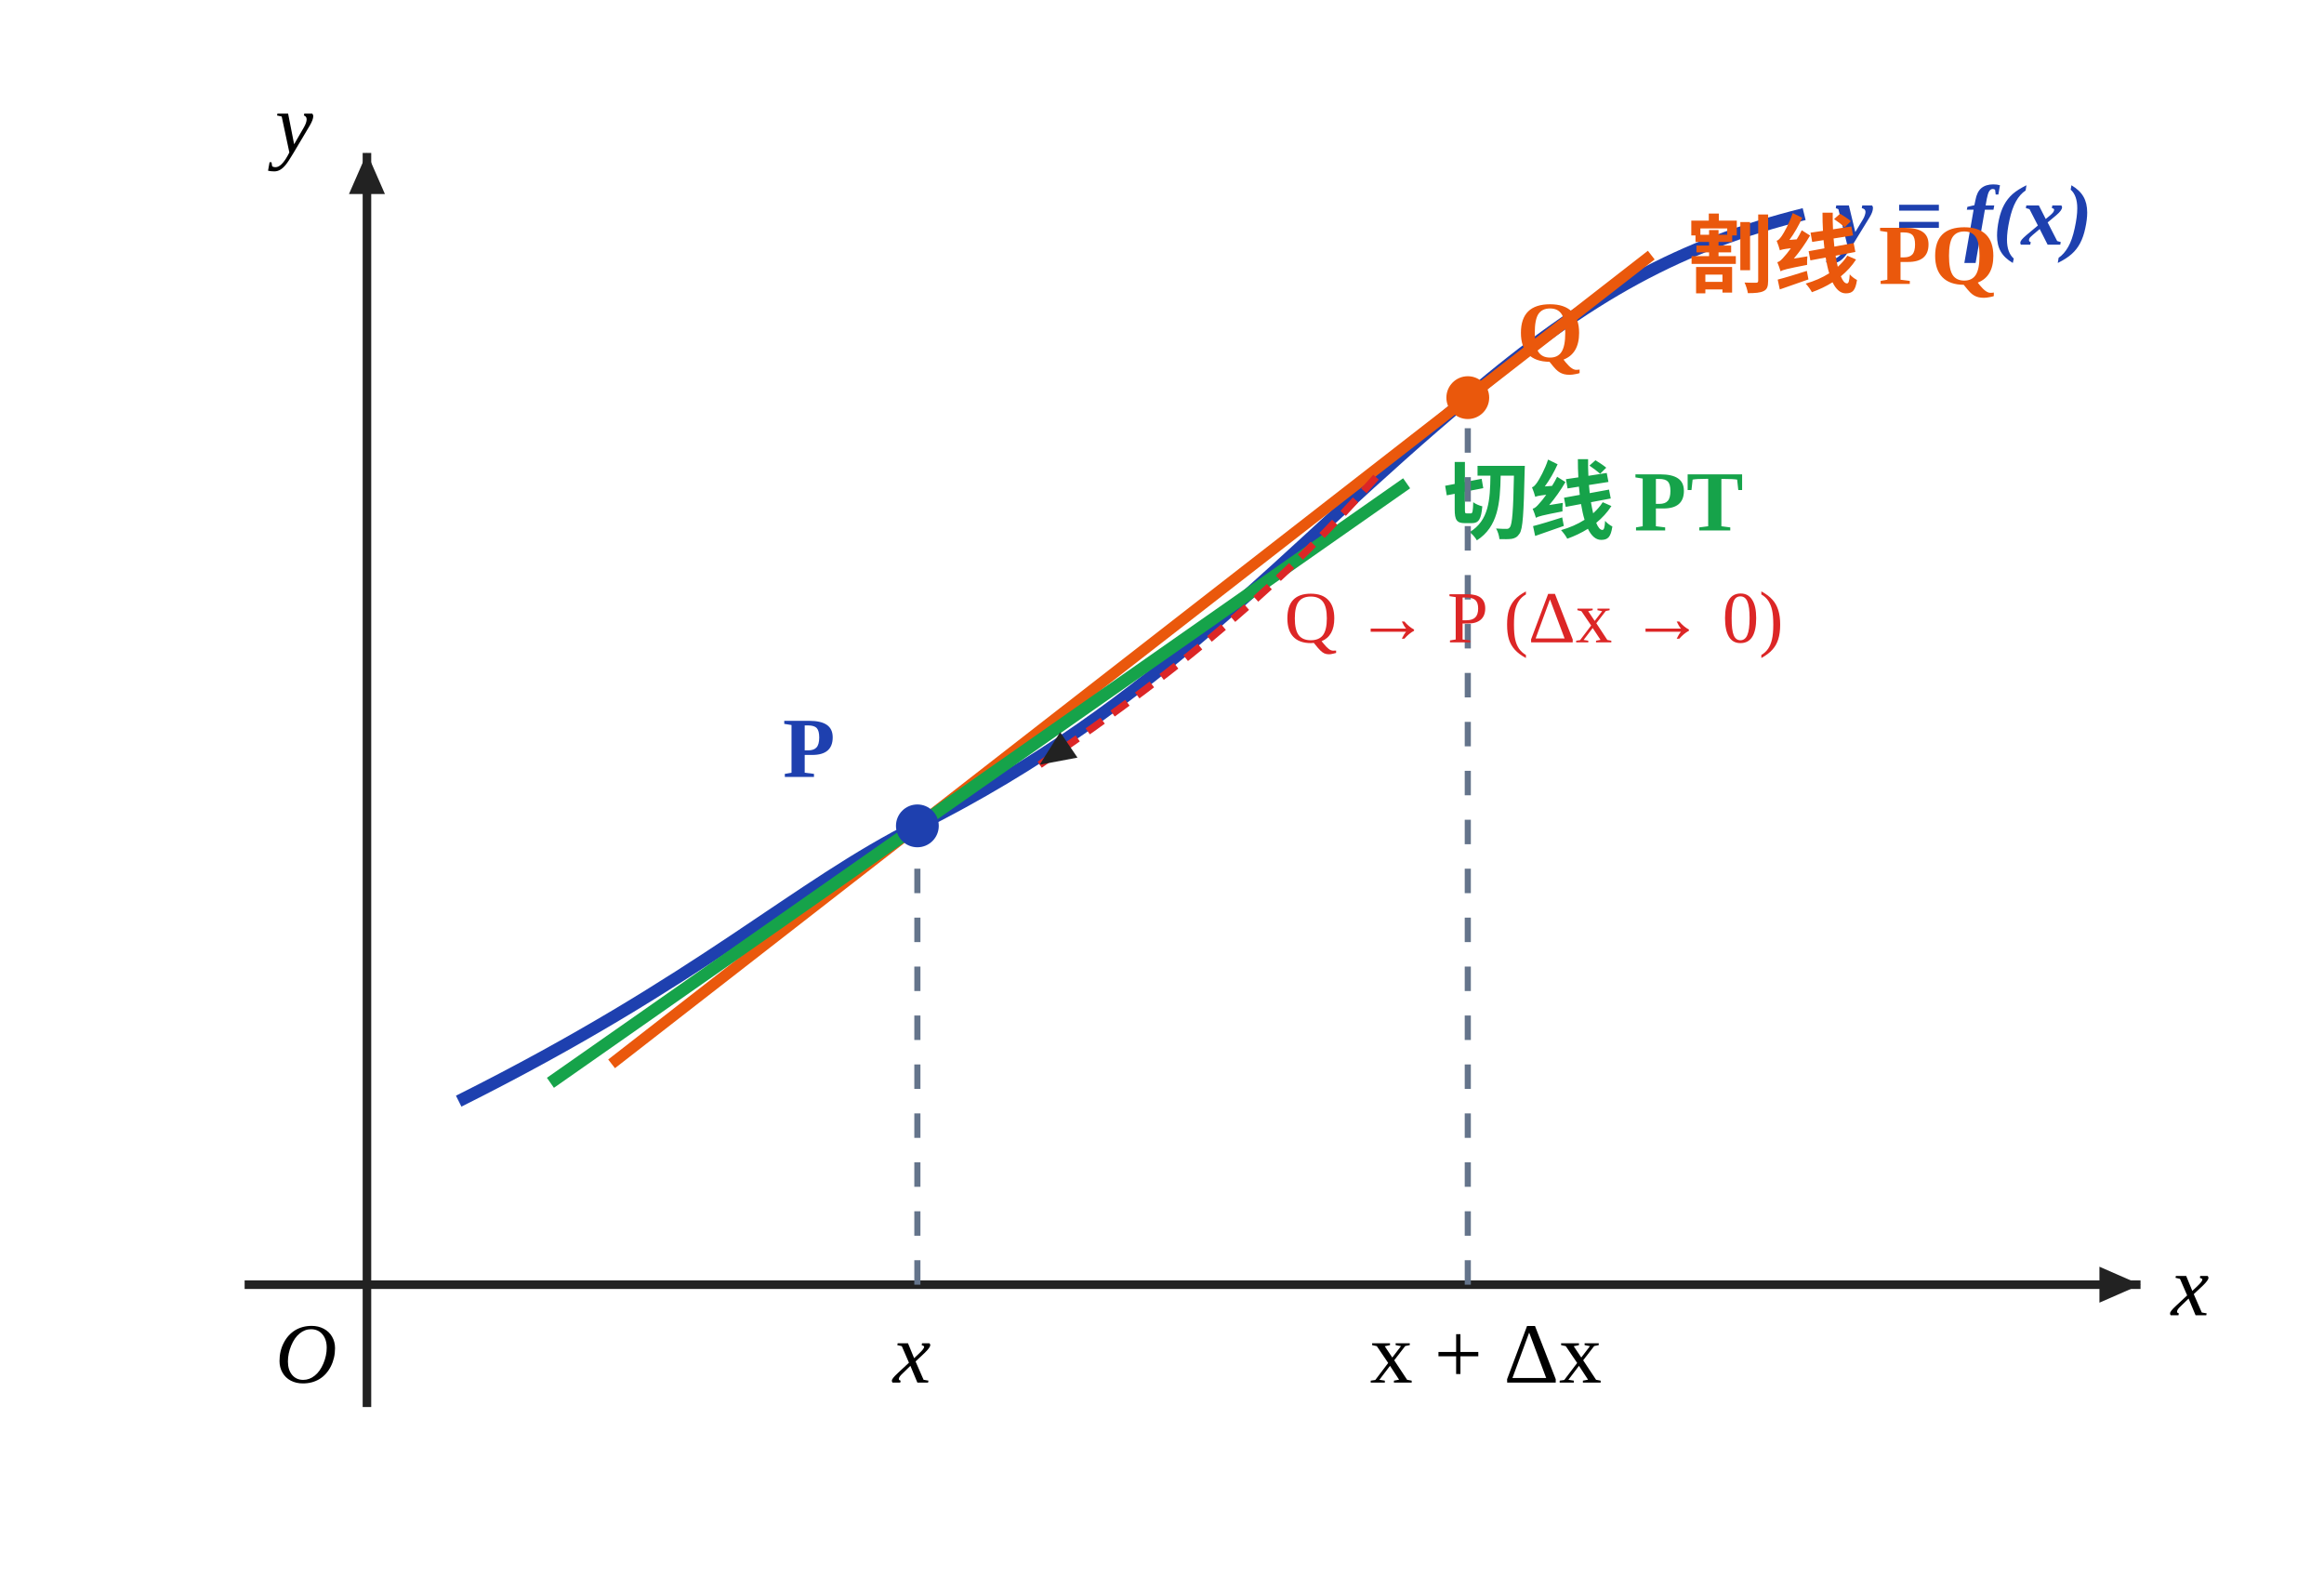
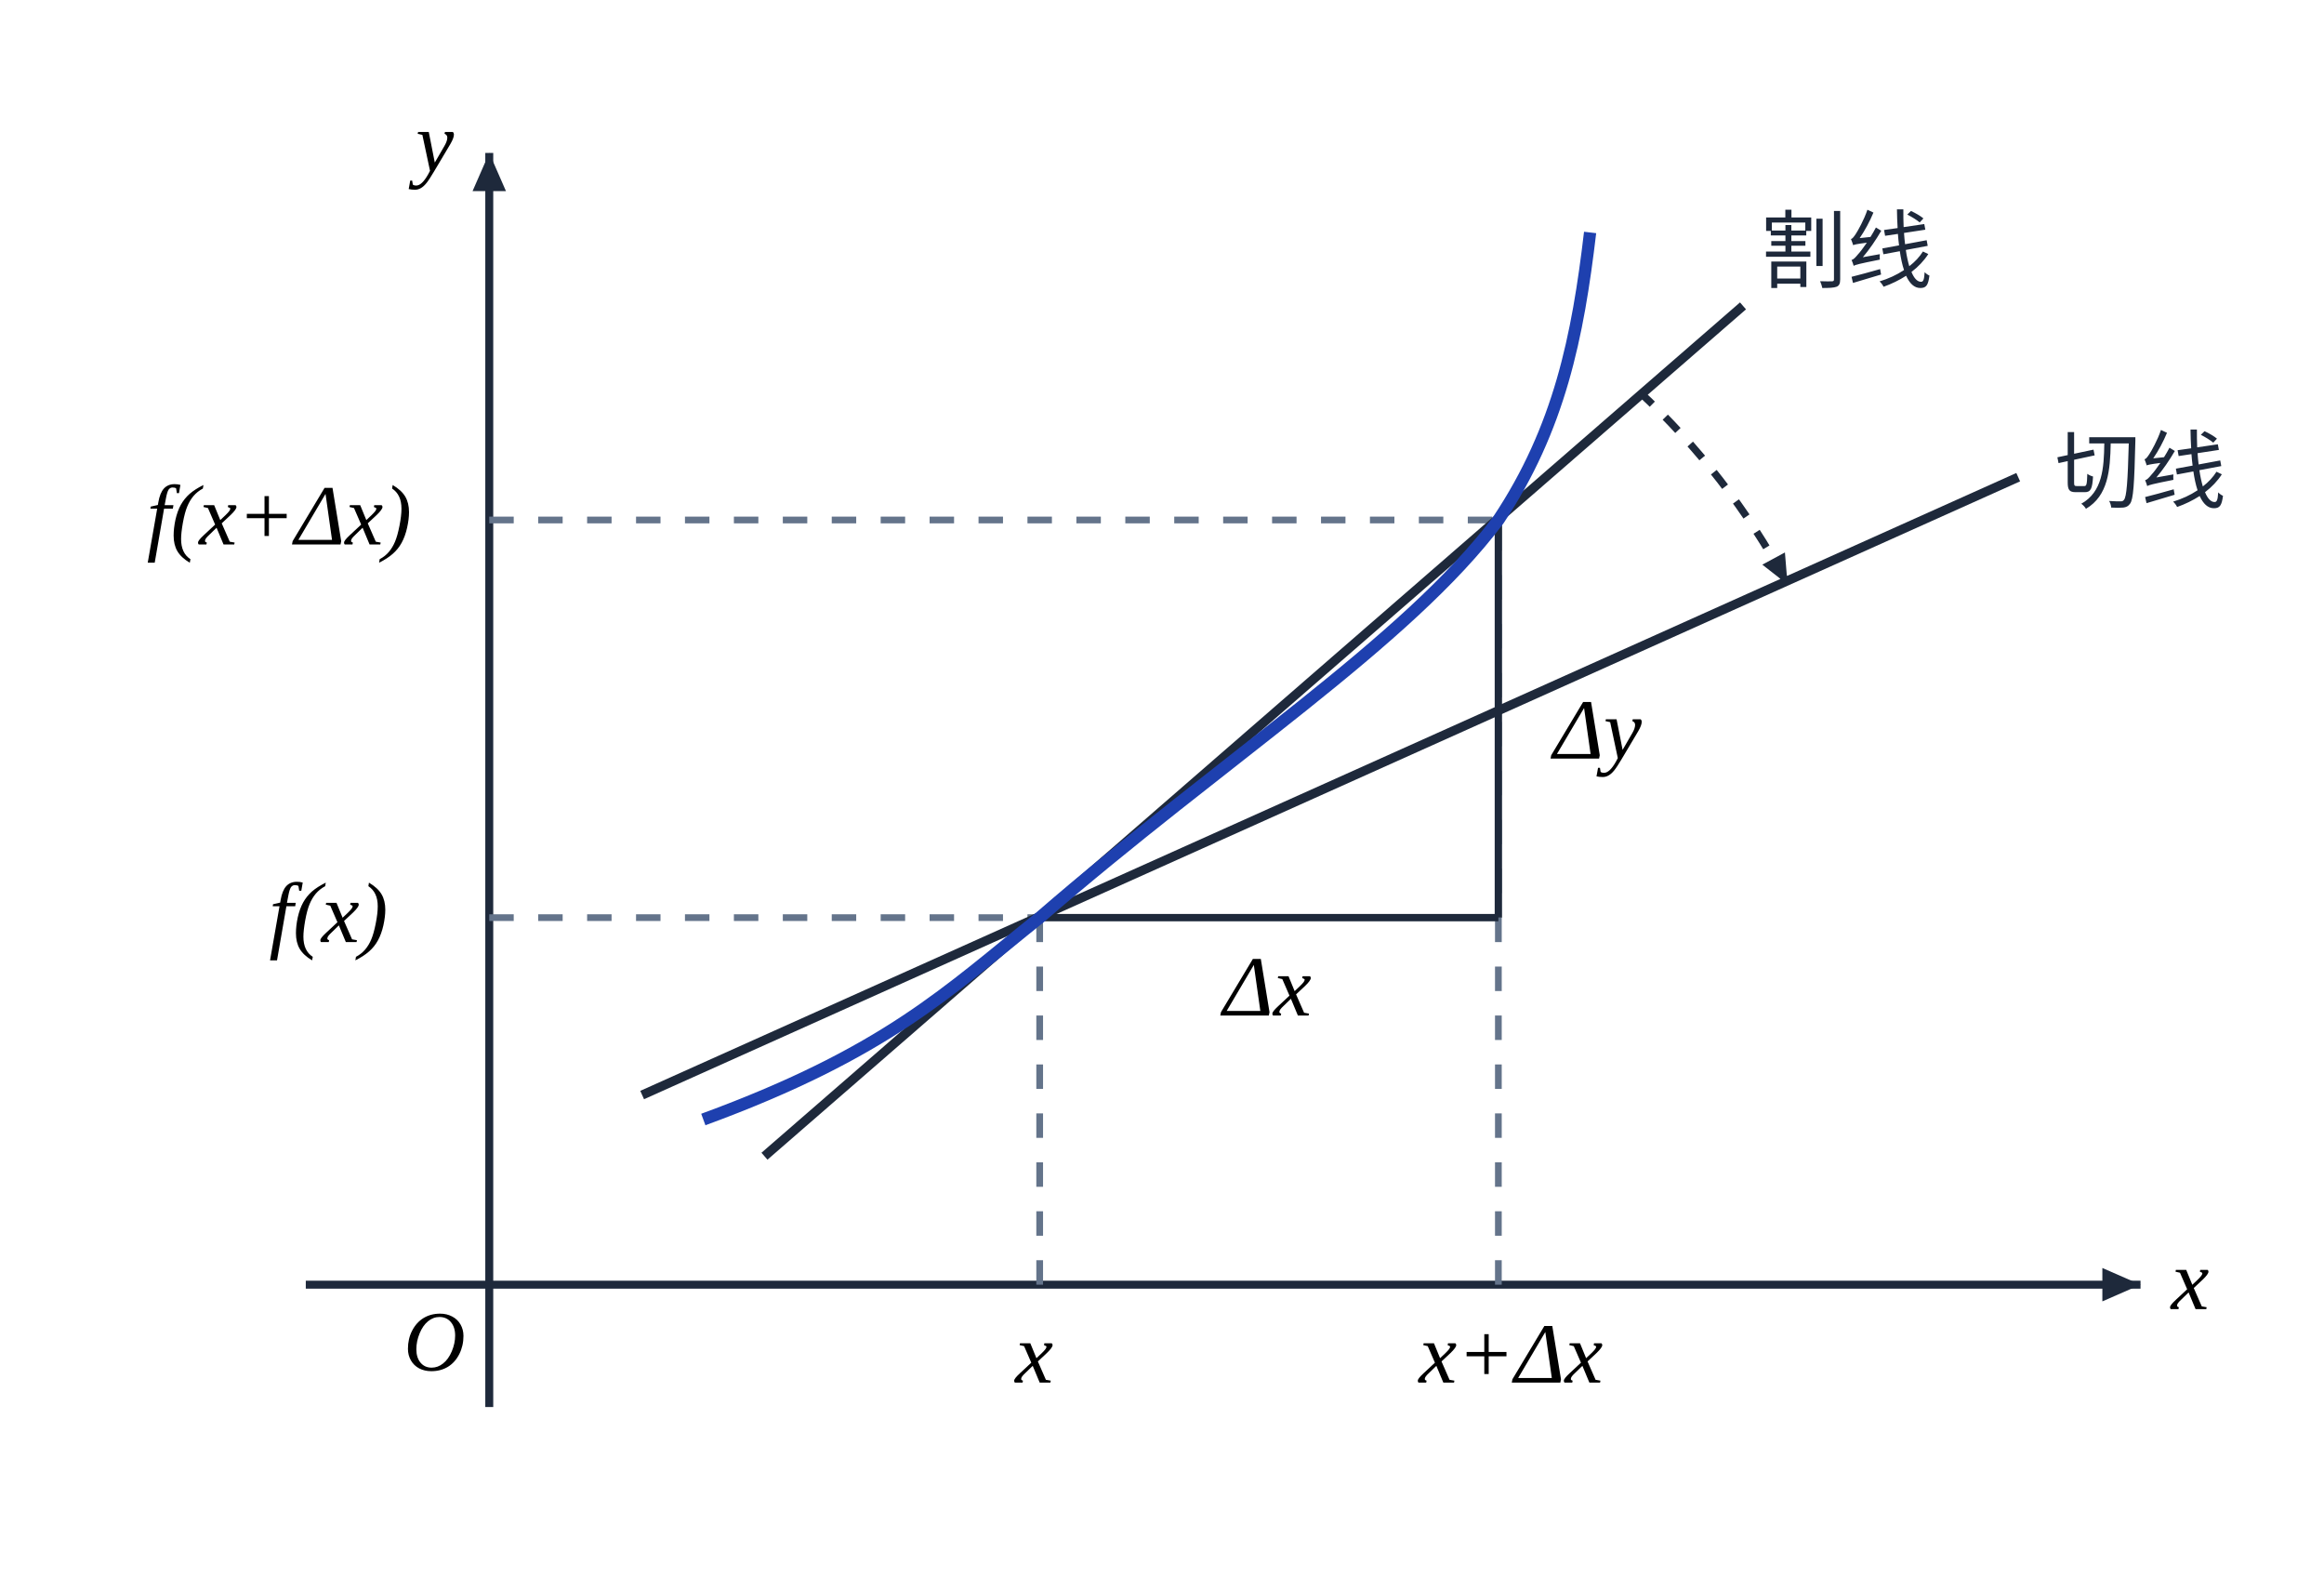
<svg xmlns="http://www.w3.org/2000/svg" viewBox="0 0 380 260" width="100%" height="auto" style="max-width:380px; font-family:'Times New Roman', serif; font-size:14px;">
  <defs>
    <marker id="arr423" viewBox="0 0 10 10" refX="8" refY="5" markerWidth="6" markerHeight="6" orient="auto-start-reverse">
-       <path d="M 0 1.5 L 8 5 L 0 8.5 z" fill="#222" />
+       <path d="M 0 1.5 L 8 5 L 0 8.5 z" fill="#1e293b" />
    </marker>
-     <marker id="arr_sec" viewBox="0 0 10 10" refX="8" refY="5" markerWidth="6" markerHeight="6" orient="auto-start-reverse">
-       <path d="M 0 1.5 L 8 5 L 0 8.5 z" fill="#ea580c" />
+     <marker id="arr_rot" viewBox="0 0 10 10" refX="7" refY="5" markerWidth="5" markerHeight="5" orient="auto-start-reverse">
+       <path d="M 0 1.5 L 8 5 L 0 8.5 z" fill="#1e293b" />
    </marker>
  </defs>
-   <line x1="40" y1="210" x2="350" y2="210" stroke="#222" stroke-width="1.4" marker-end="url(#arr423)" />
-   <line x1="60" y1="230" x2="60" y2="25" stroke="#222" stroke-width="1.4" marker-end="url(#arr423)" />
-   <text x="355" y="215" font-style="italic">x</text>
-   <text x="45" y="25" font-style="italic">y</text>
-   <text x="45" y="226" font-style="italic">O</text>
-   <path d="M 75 180 C 115 160 130 145 150 135 C 190 115 210 90 240 65 C 260 48 275 40 295 35" fill="none" stroke="#1e40af" stroke-width="2" />
-   <text x="300" y="40" fill="#1e40af" font-style="italic" font-weight="bold">y = f(x)</text>
-   <line x1="100.0" y1="173.9" x2="270.0" y2="41.7" stroke="#ea580c" stroke-width="1.8" />
-   <text x="276.0" y="46.7" fill="#ea580c" font-weight="bold">割线 PQ</text>
-   <line x1="90.0" y1="177.0" x2="230.0" y2="79.0" stroke="#16a34a" stroke-width="2" />
-   <text x="236.0" y="87.0" fill="#16a34a" font-weight="bold">切线 PT</text>
-   <line x1="150" y1="210" x2="150" y2="135" stroke="#64748b" stroke-width="1" stroke-dasharray="4,4" />
-   <line x1="240" y1="210" x2="240" y2="65" stroke="#64748b" stroke-width="1" stroke-dasharray="4,4" />
-   <circle cx="150" cy="135" r="3.5" fill="#1e40af" />
-   <circle cx="240" cy="65" r="3.5" fill="#ea580c" />
-   <text x="128" y="127" fill="#1e40af" font-weight="bold">P</text>
-   <text x="248" y="59" fill="#ea580c" font-weight="bold">Q</text>
-   <path d="M 225 78 C 210 95 195 108 170 125" fill="none" stroke="#dc2626" stroke-width="1.2" stroke-dasharray="3,2" marker-end="url(#arr423)" />
-   <text x="210" y="105" fill="#dc2626" font-size="12px">Q → P (Δx → 0)</text>
-   <text x="146" y="226" font-style="italic">x</text>
-   <text x="224" y="226">x + Δx</text>
+   <line x1="50" y1="210" x2="350" y2="210" stroke="#1e293b" stroke-width="1.3" marker-end="url(#arr423)" />
+   <line x1="80" y1="230" x2="80" y2="25" stroke="#1e293b" stroke-width="1.3" marker-end="url(#arr423)" />
+   <text x="355" y="214" font-style="italic">x</text>
+   <text x="68" y="28" font-style="italic">y</text>
+   <text x="66" y="224" font-style="italic">O</text>
+   <line x1="170" y1="210" x2="170" y2="150" stroke="#64748b" stroke-width="1.1" stroke-dasharray="4,4" />
+   <line x1="245" y1="210" x2="245" y2="85" stroke="#64748b" stroke-width="1.1" stroke-dasharray="4,4" />
+   <line x1="80" y1="150" x2="170" y2="150" stroke="#64748b" stroke-width="1.1" stroke-dasharray="4,4" />
+   <line x1="80" y1="85" x2="245" y2="85" stroke="#64748b" stroke-width="1.1" stroke-dasharray="4,4" />
+   <line x1="170" y1="150" x2="245" y2="150" stroke="#1e293b" stroke-width="1.2" />
+   <line x1="245" y1="150" x2="245" y2="85" stroke="#1e293b" stroke-width="1.2" />
+   <line x1="105" y1="179" x2="330" y2="78" stroke="#1e293b" stroke-width="1.5" />
+   <text x="336" y="82" fill="#1e293b">切线</text>
+   <line x1="125" y1="189" x2="285" y2="50" stroke="#1e293b" stroke-width="1.5" />
+   <text x="288" y="46" fill="#1e293b">割线</text>
+   <path d="M 268,64 A 120,120 0 0,1 292,95" fill="none" stroke="#1e293b" stroke-width="1.2" stroke-dasharray="3,3" marker-end="url(#arr_rot)" />
+   <path d="M 115,183 C 145,172 155,162 170,150 C 200,124 230,105 245,85 C 255,70 258,55 260,38" fill="none" stroke="#1e40af" stroke-width="2" />
+   <text x="166" y="226" font-style="italic">x</text>
+   <text x="232" y="226" font-style="italic">x+Δx</text>
+   <text x="44" y="154" font-style="italic">f(x)</text>
+   <text x="24" y="89" font-style="italic">f(x+Δx)</text>
+   <text x="200" y="166" font-style="italic">Δx</text>
+   <text x="254" y="124" font-style="italic">Δy</text>
</svg>
